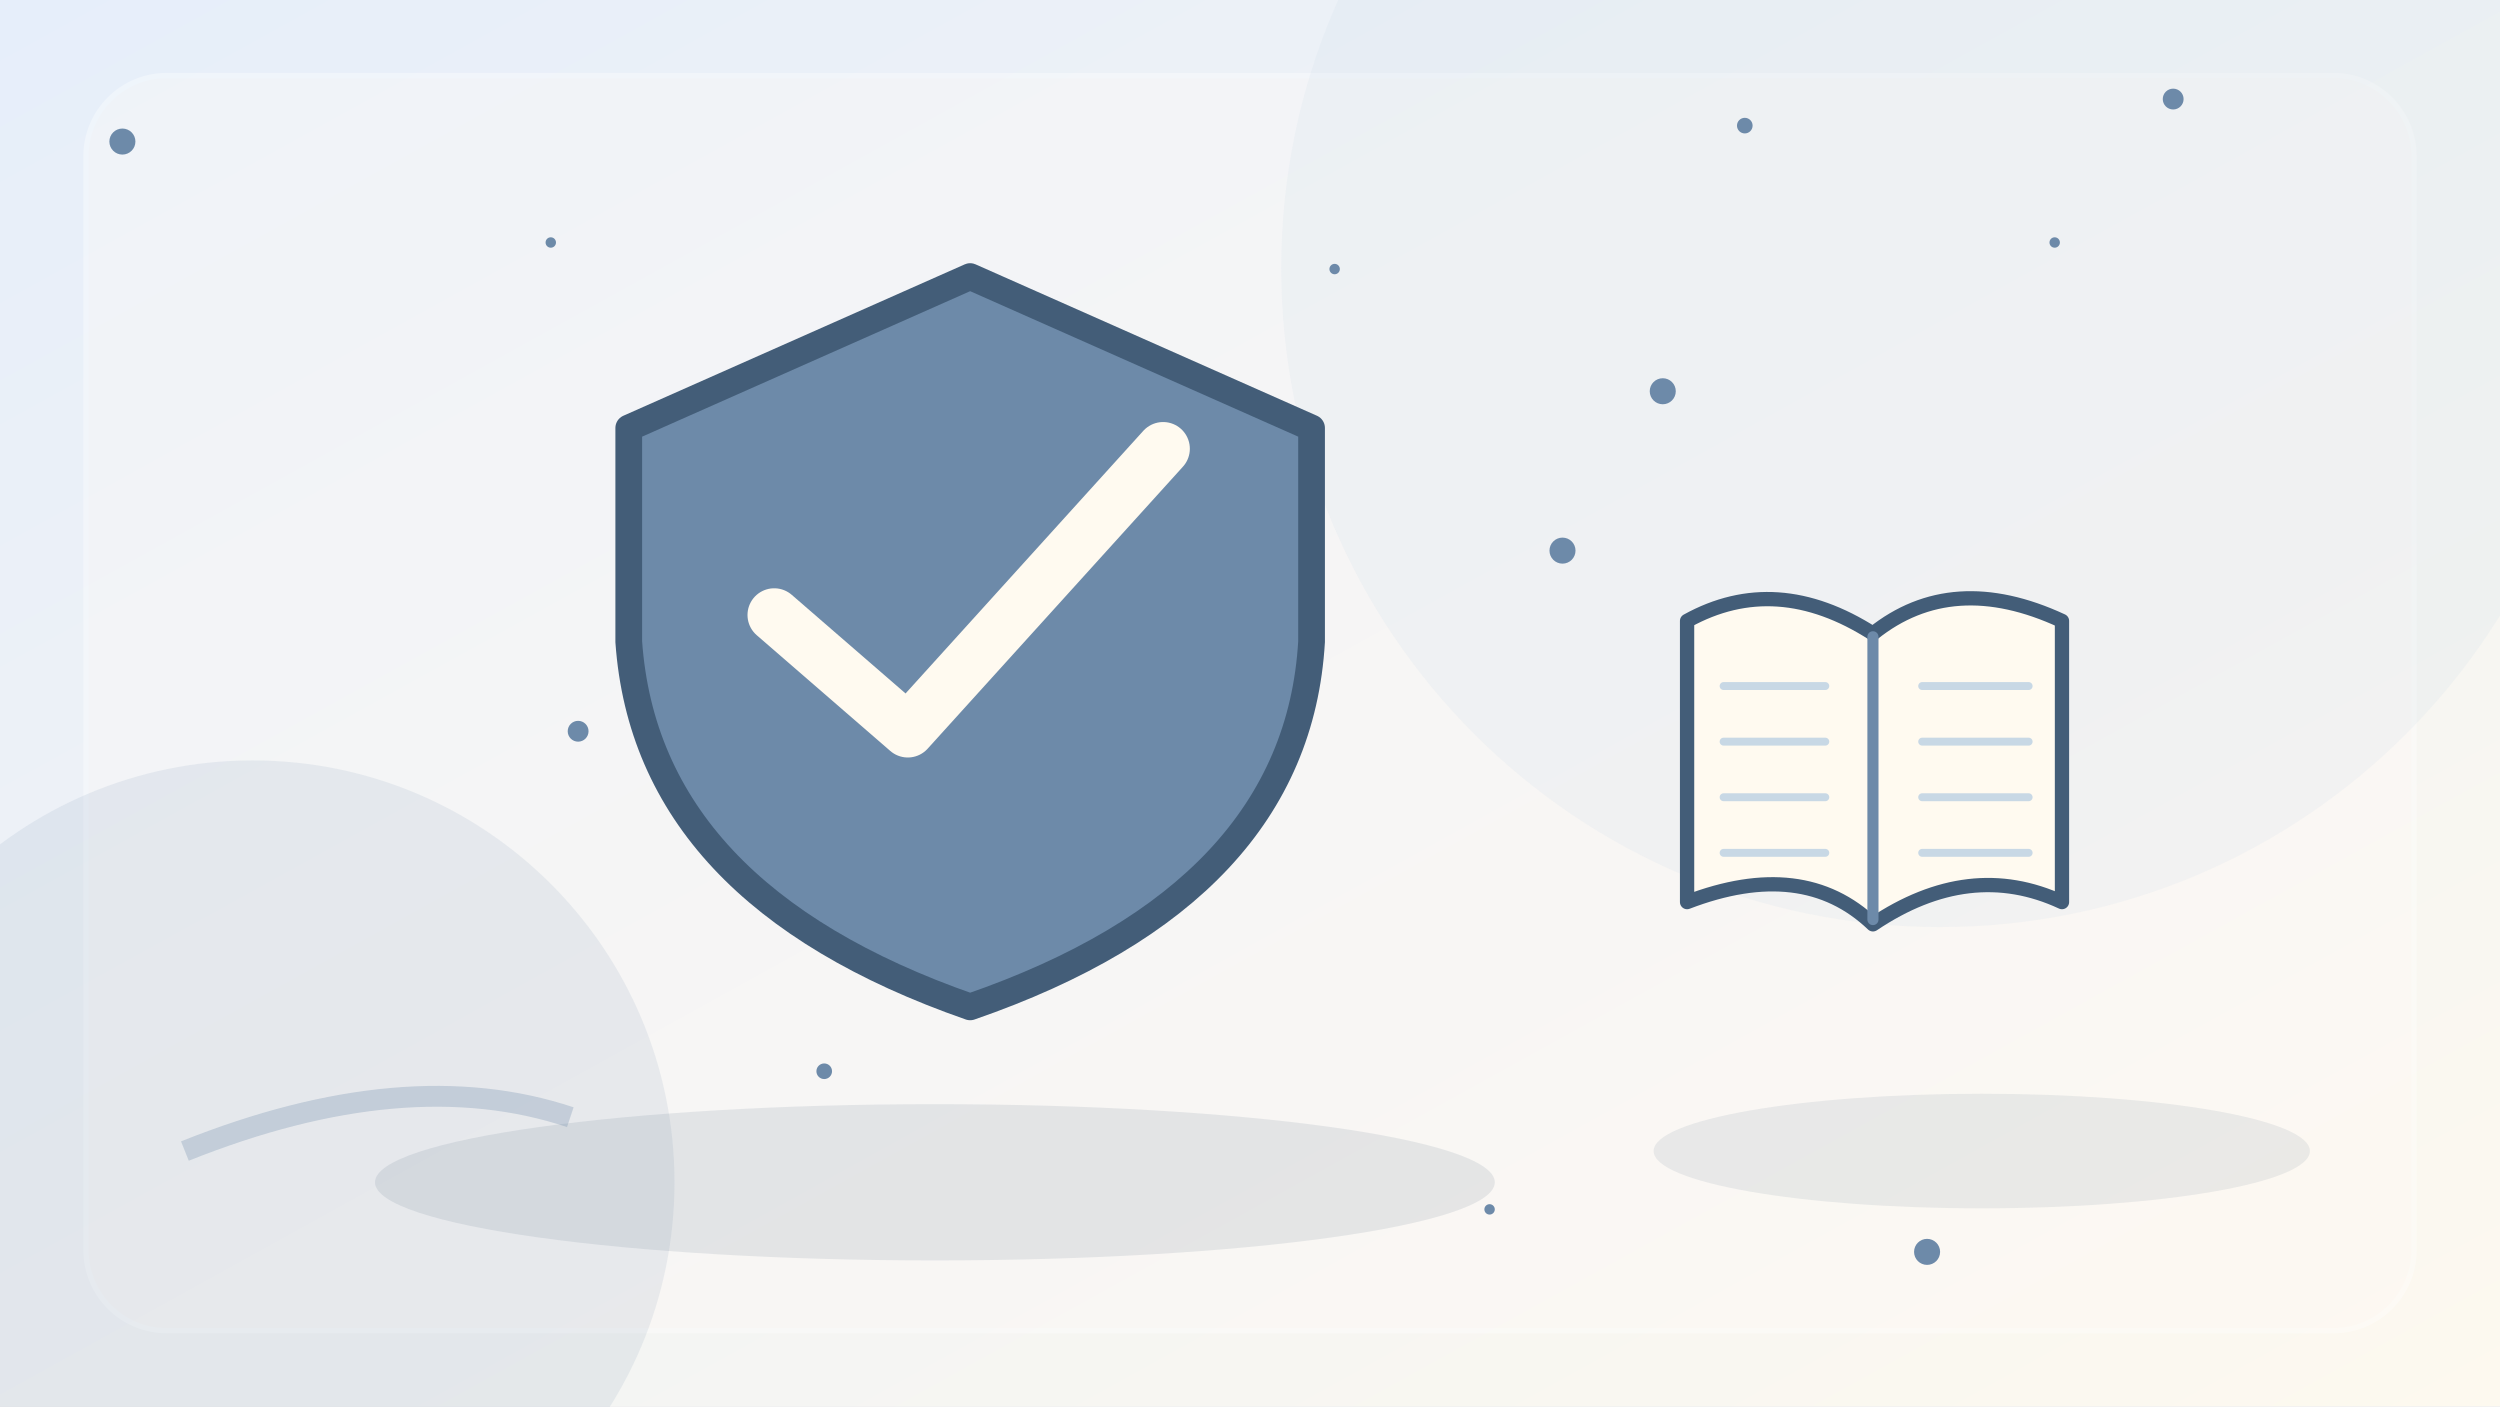
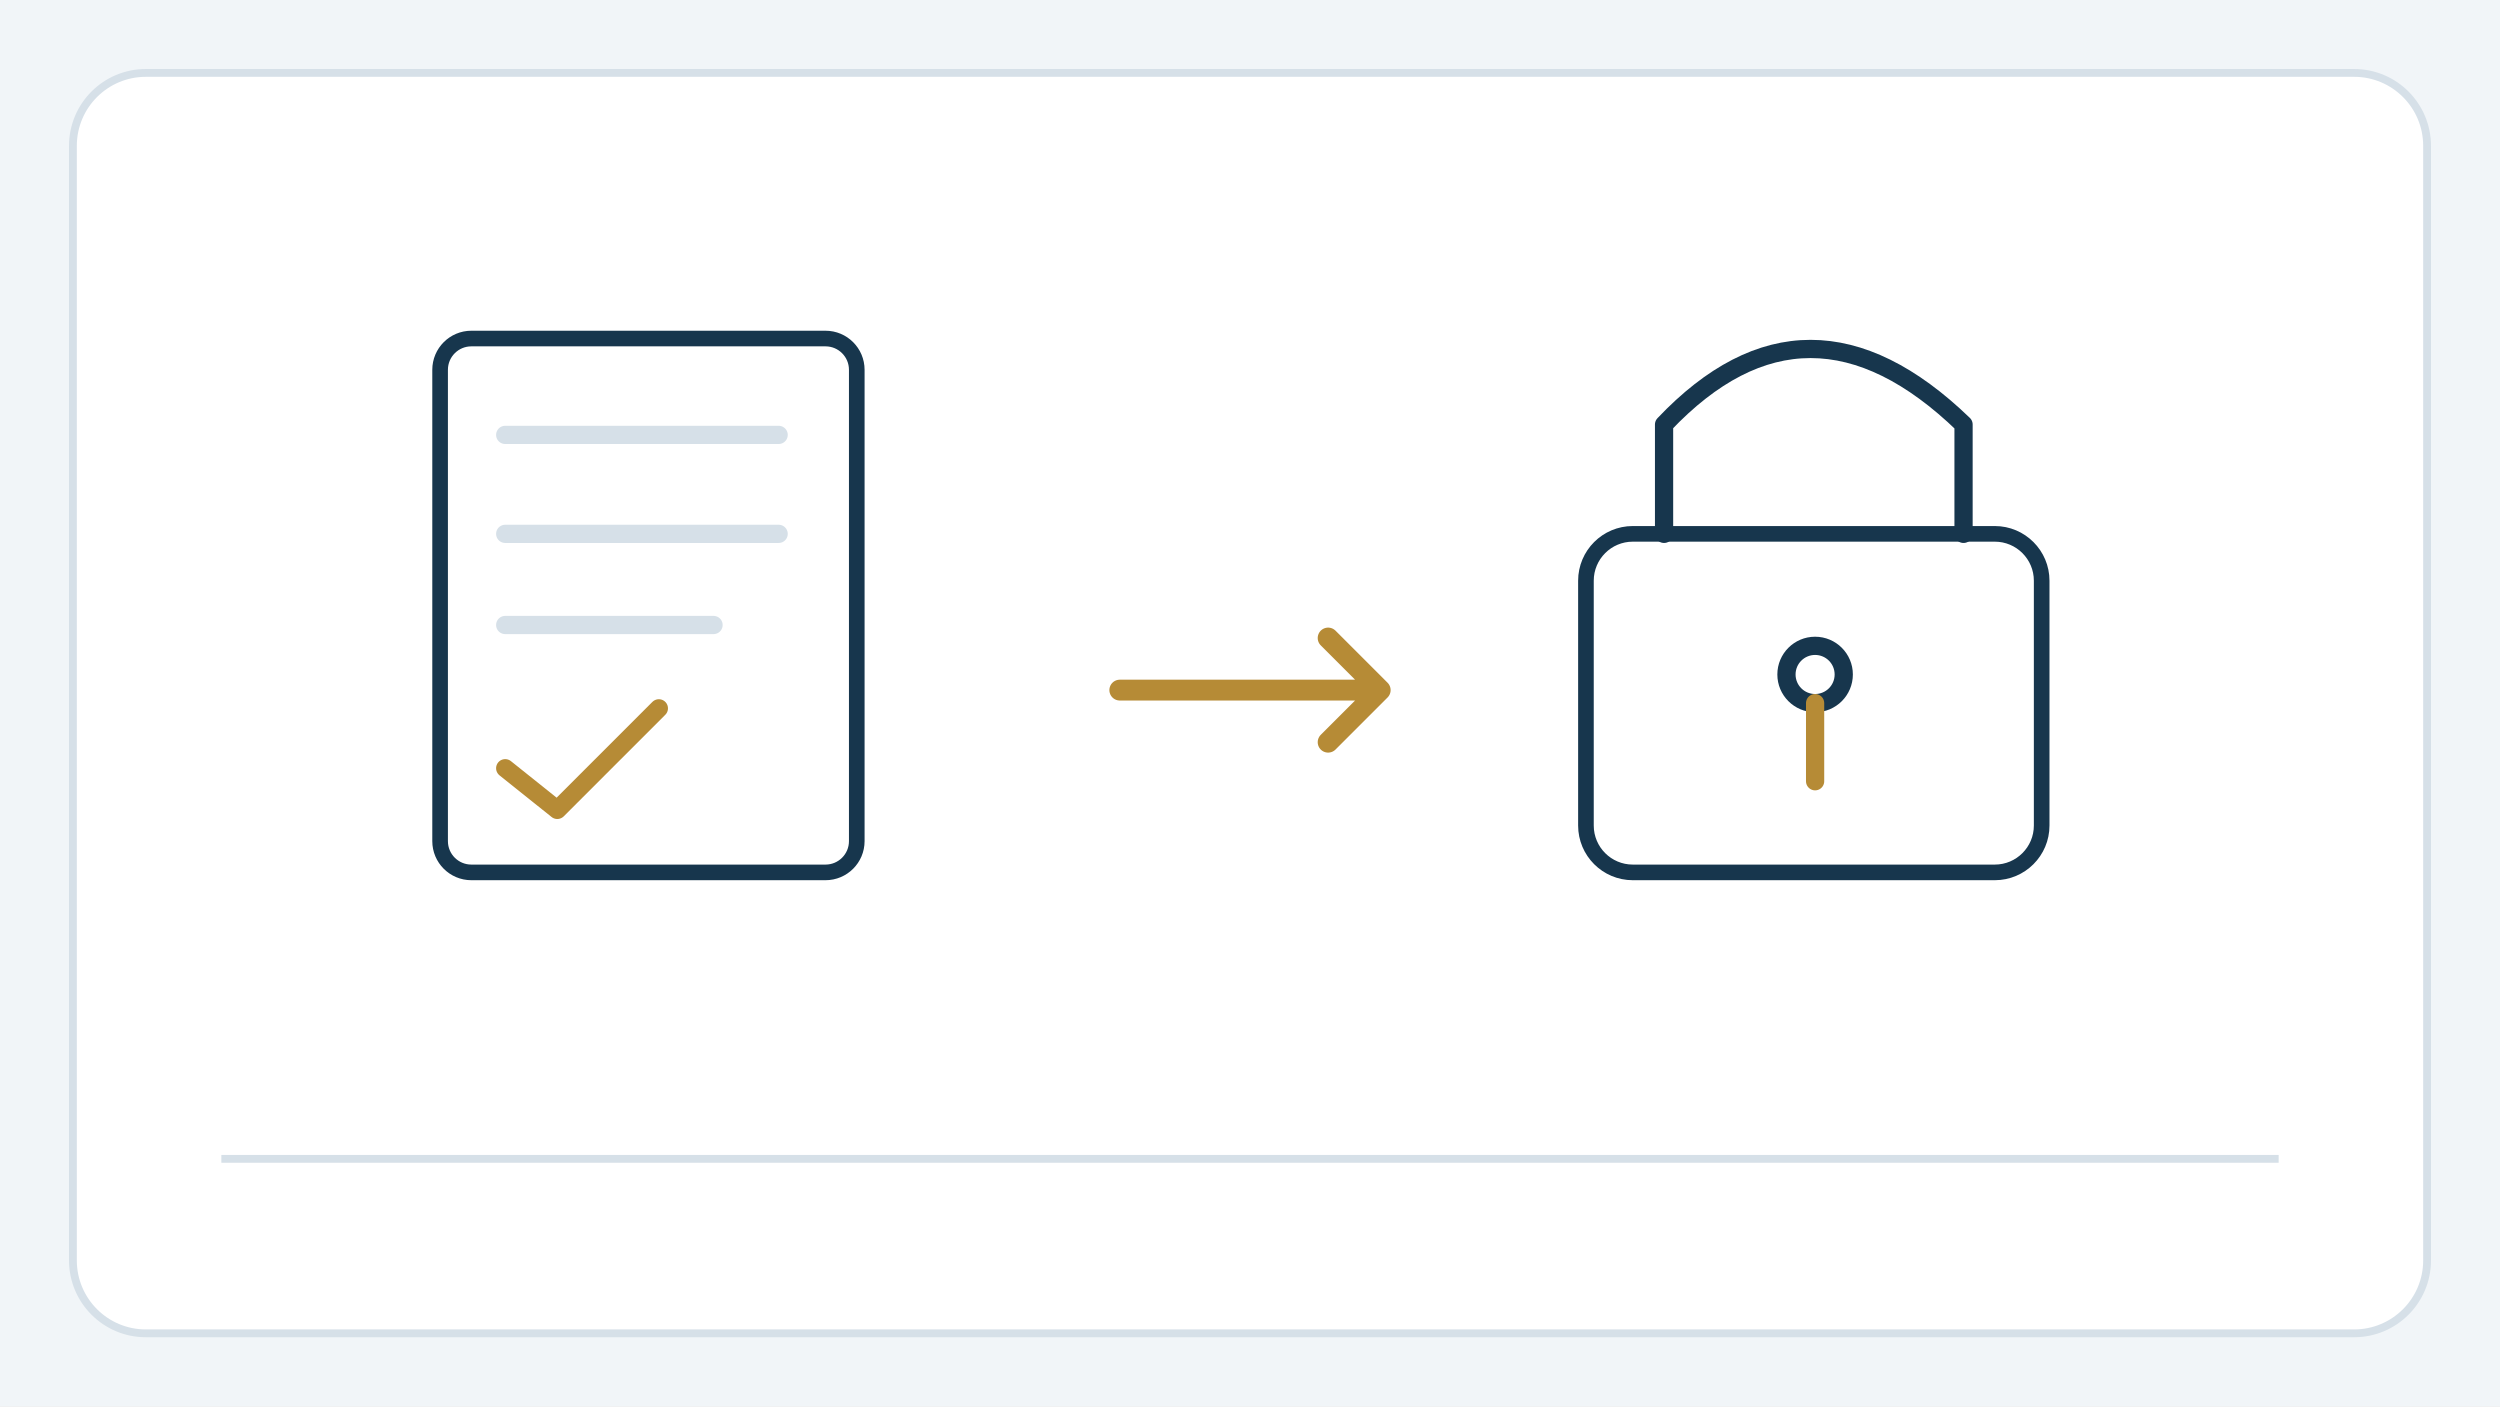
- <svg xmlns="http://www.w3.org/2000/svg" width="960" height="540" viewBox="0 0 960 540" role="img" aria-label="Autorska ilustracja: Pytania o ochronę prawną przed spotkaniem">
-   <defs>
-     <linearGradient id="background" x1="0" y1="0" x2="1" y2="1">
-       <stop offset="0" stop-color="#e6eefa" />
-       <stop offset="1" stop-color="#fdf9ef" />
-     </linearGradient>
-   </defs>
-   <rect width="960" height="540" fill="url(#background)" />
-   <rect x="33" y="29" width="894" height="482" rx="31" fill="#fffaf7" opacity=".35" stroke="#fff" stroke-width="2" />
-   <circle cx="745" cy="103" r="253" fill="#c8d8e5" opacity=".16" />
-   <circle cx="97" cy="454" r="162" fill="#6d8aa9" opacity=".12" />
-   <circle cx="670" cy="48.24" r="3" fill="#6d8aa9" stroke="none" stroke-width="4" />
-   <circle cx="572" cy="464.4" r="2" fill="#6d8aa9" stroke="none" stroke-width="4" />
-   <circle cx="316.5" cy="411.36" r="3" fill="#6d8aa9" stroke="none" stroke-width="4" />
-   <circle cx="285" cy="203.28" r="4" fill="#6d8aa9" stroke="none" stroke-width="4" />
-   <circle cx="239.5" cy="186.96" r="2" fill="#6d8aa9" stroke="none" stroke-width="4" />
-   <circle cx="600" cy="211.44" r="5" fill="#6d8aa9" stroke="none" stroke-width="4" />
-   <circle cx="834.5" cy="38.04" r="4" fill="#6d8aa9" stroke="none" stroke-width="4" />
-   <circle cx="512.5" cy="103.32" r="2" fill="#6d8aa9" stroke="none" stroke-width="4" />
-   <circle cx="740" cy="480.72" r="5" fill="#6d8aa9" stroke="none" stroke-width="4" />
-   <circle cx="789" cy="93.12" r="2" fill="#6d8aa9" stroke="none" stroke-width="4" />
-   <circle cx="638.5" cy="150.24" r="5" fill="#6d8aa9" stroke="none" stroke-width="4" />
-   <circle cx="211.5" cy="93.12" r="2" fill="#6d8aa9" stroke="none" stroke-width="4" />
-   <circle cx="222" cy="280.8" r="4" fill="#6d8aa9" stroke="none" stroke-width="4" />
-   <circle cx="47" cy="54.36" r="5" fill="#6d8aa9" stroke="none" stroke-width="4" />
-   <circle cx="442.5" cy="205.32" r="3" fill="#6d8aa9" stroke="none" stroke-width="4" />
-   <ellipse cx="359" cy="454" rx="215" ry="30" fill="#435d78" opacity=".12" />
-   <ellipse cx="761" cy="442" rx="126" ry="22" fill="#435d78" opacity=".10" />
-   <g transform="translate(189 72) scale(1.140)">
-     <path d="M161 30L276 81v72q-5 85-115 123Q52 238 46 153V81Z" fill="#6d8aa9" stroke="#435d78" stroke-width="9" stroke-linejoin="round" stroke-linecap="round" />
-     <path d="M95 144l45 39 86-95" fill="none" stroke="#fffaf0" stroke-width="18" stroke-linejoin="round" stroke-linecap="round" />
+ <svg xmlns="http://www.w3.org/2000/svg" width="960" height="540" viewBox="0 0 960 540" role="img" aria-label="Pytania o ochronę prawną przed spotkaniem — dokument i ochrona">
+   <rect width="960" height="540" fill="#f1f5f8" />
+   <rect x="28" y="28" width="904" height="484" rx="28" fill="#fff" stroke="#d6e0e8" stroke-width="3" />
+   <g transform="translate(89 85)">
+     <rect x="80" y="45" width="160" height="205" rx="12" fill="#fff" stroke="#17364d" stroke-width="6" />
+     <path d="M105 82H210 M105 120H210 M105 155H185" fill="none" stroke="#d6e0e8" stroke-width="7" stroke-linecap="round" stroke-linejoin="round" />
+     <path d="M105 210L125 226L164 187" fill="none" stroke="#b68b36" stroke-width="7" stroke-linecap="round" stroke-linejoin="round" />
  </g>
-   <g transform="translate(621 200) scale(0.610)">
-     <path d="M161 71q-61-39-117-8v177q73-28 117 14q61-41 119-14V63q-69-32-119 8Z" fill="#fffaf0" stroke="#435d78" stroke-width="9" stroke-linejoin="round" stroke-linecap="round" />
-     <path d="M161 73L161 251" stroke="#6d8aa9" stroke-width="7" stroke-linecap="round" fill="none" />
-     <path d="M67 104L131 104" stroke="#c8d8e5" stroke-width="5" stroke-linecap="round" fill="none" />
-     <path d="M192 104L259 104" stroke="#c8d8e5" stroke-width="5" stroke-linecap="round" fill="none" />
-     <path d="M67 139L131 139" stroke="#c8d8e5" stroke-width="5" stroke-linecap="round" fill="none" />
-     <path d="M192 139L259 139" stroke="#c8d8e5" stroke-width="5" stroke-linecap="round" fill="none" />
-     <path d="M67 174L131 174" stroke="#c8d8e5" stroke-width="5" stroke-linecap="round" fill="none" />
-     <path d="M192 174L259 174" stroke="#c8d8e5" stroke-width="5" stroke-linecap="round" fill="none" />
-     <path d="M67 209L131 209" stroke="#c8d8e5" stroke-width="5" stroke-linecap="round" fill="none" />
-     <path d="M192 209L259 209" stroke="#c8d8e5" stroke-width="5" stroke-linecap="round" fill="none" />
+   <g transform="translate(539 85)">
+     <rect x="70" y="120" width="175" height="130" rx="18" fill="#fff" stroke="#17364d" stroke-width="6" />
+     <path d="M100 120V78Q155 20 215 78V120" fill="none" stroke="#17364d" stroke-width="7" stroke-linecap="round" stroke-linejoin="round" />
+     <circle cx="158" cy="174" r="11" fill="none" stroke="#17364d" stroke-width="7" />
+     <path d="M158 185V215" fill="none" stroke="#b68b36" stroke-width="7" stroke-linecap="round" stroke-linejoin="round" />
  </g>
-   <path d="M71 442q85-34 148-13" fill="none" stroke="#6d8aa9" opacity=".29" stroke-width="8" />
+   <path d="M430 265H530 M510 245L530 265L510 285" fill="none" stroke="#b68b36" stroke-width="8" stroke-linecap="round" stroke-linejoin="round" />
+   <path d="M85 445H875" fill="none" stroke="#d6e0e8" stroke-width="3" />
</svg>
